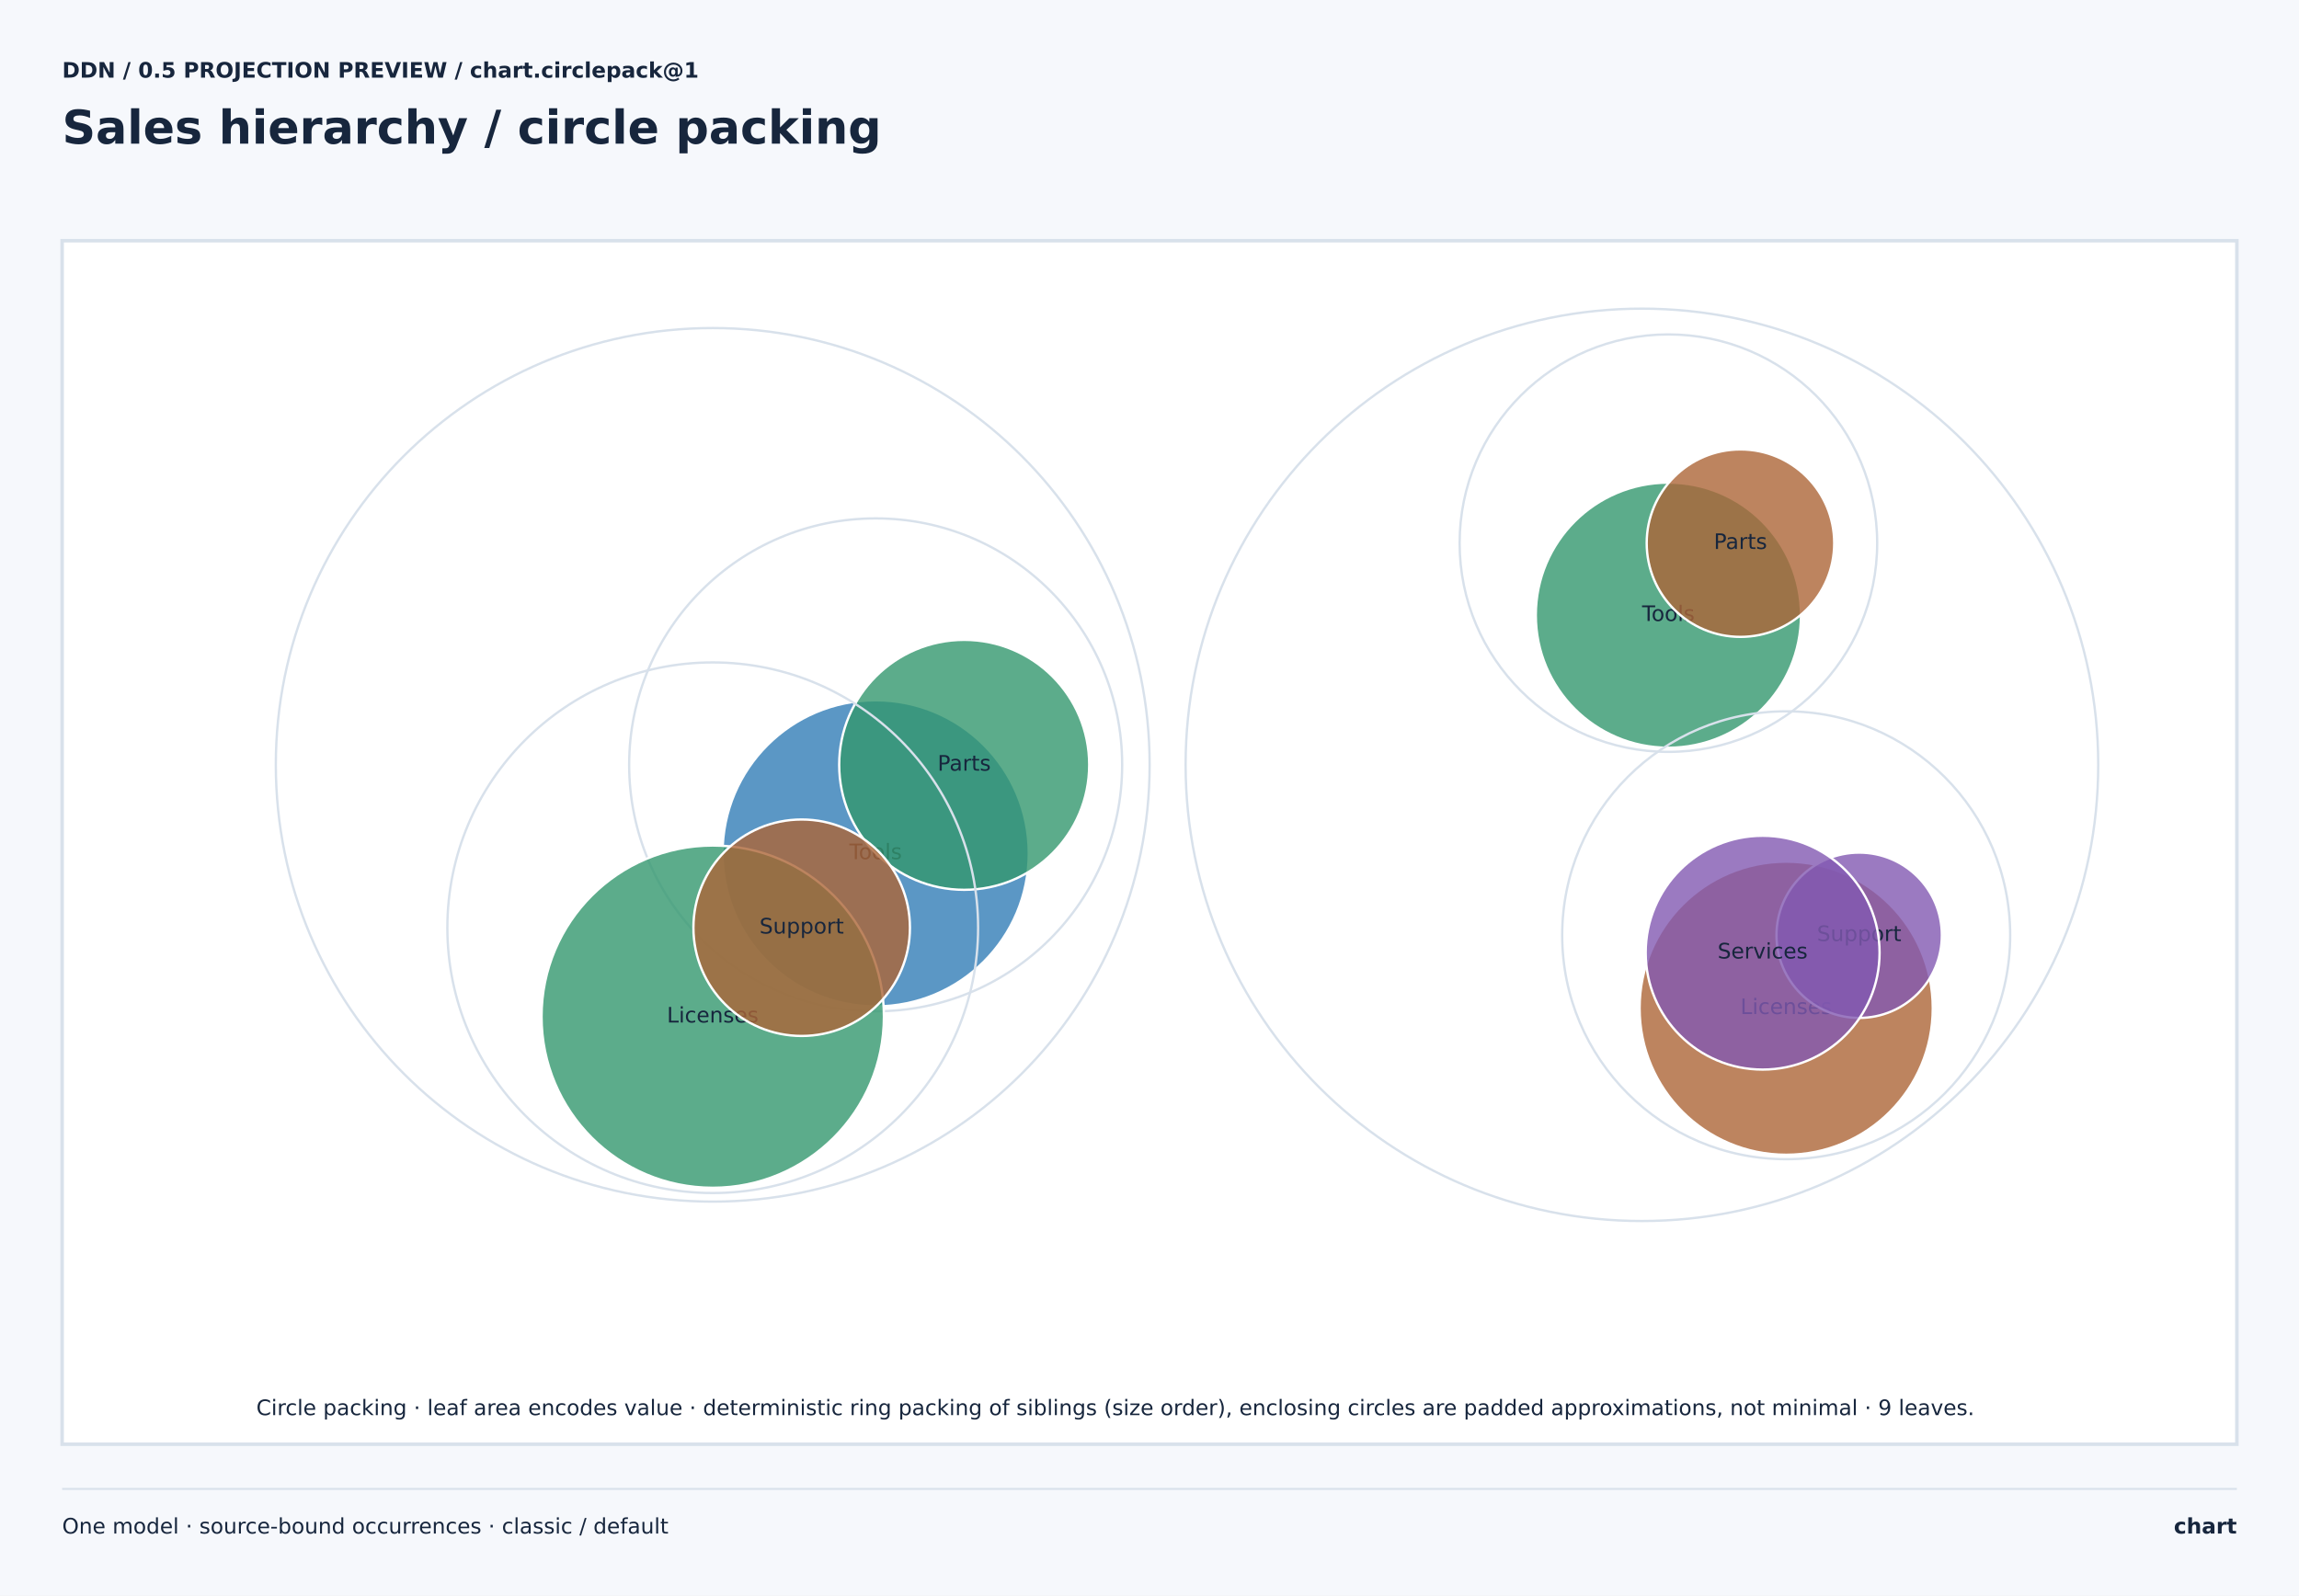
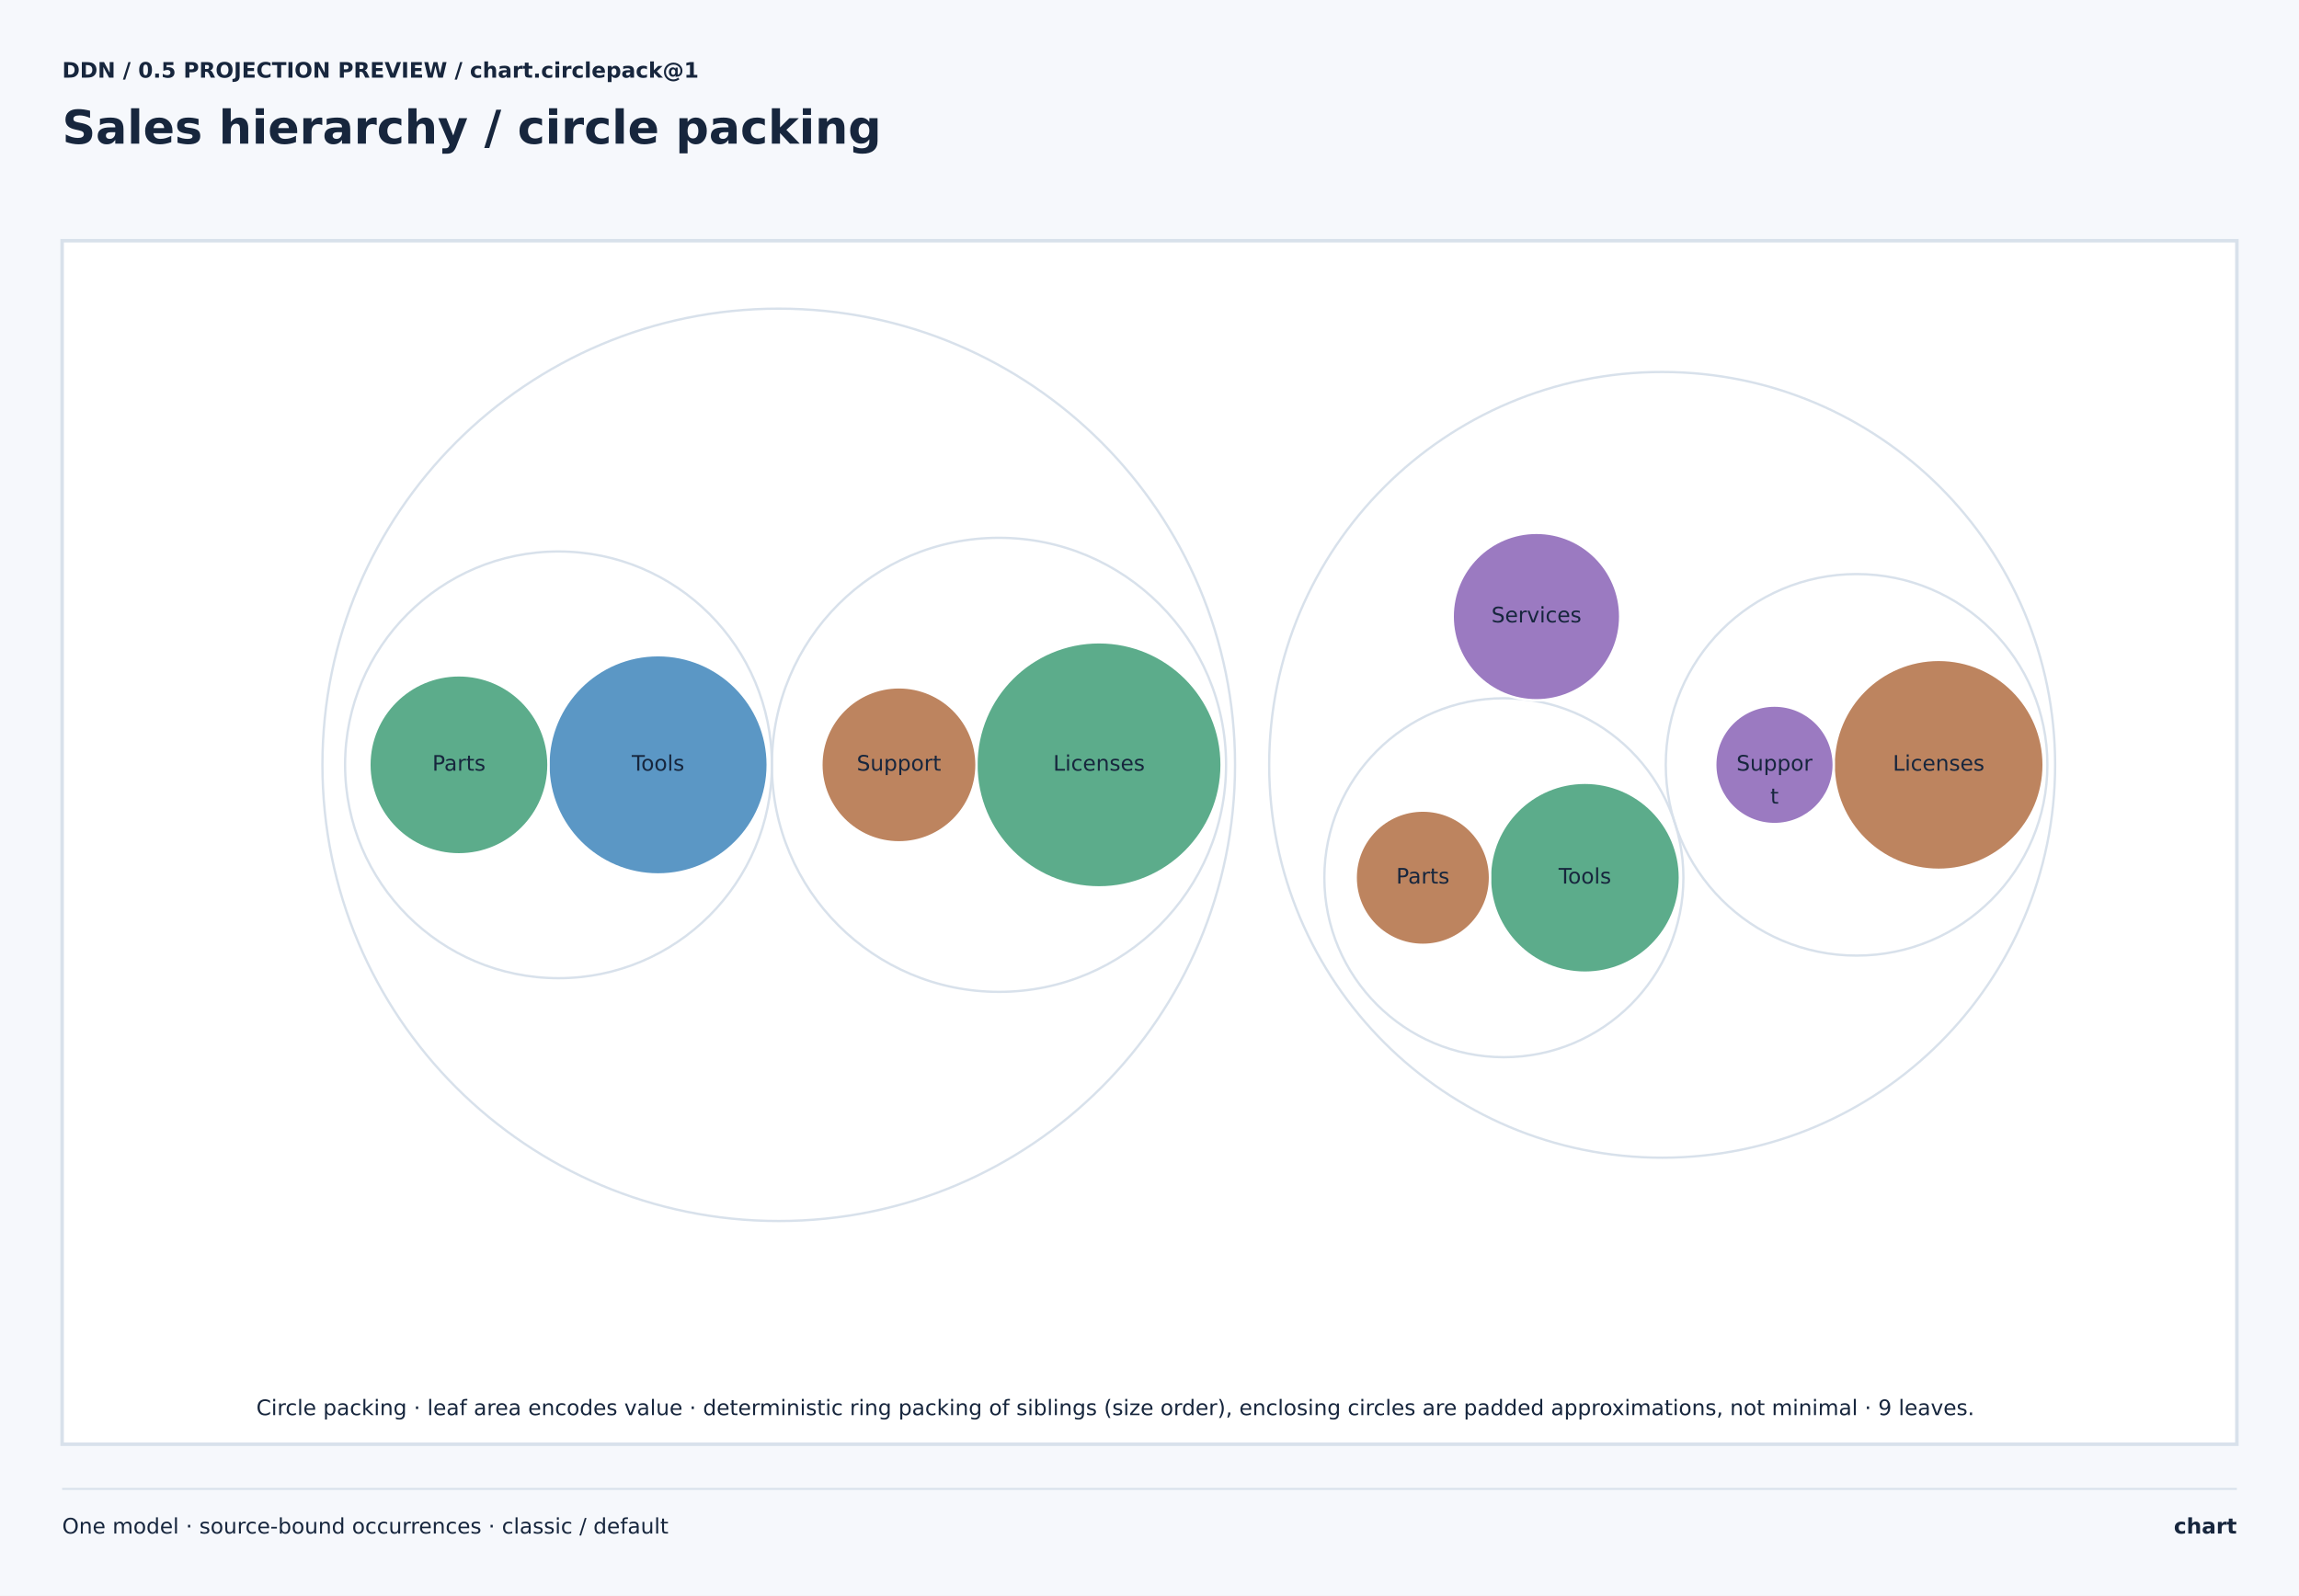
<svg xmlns="http://www.w3.org/2000/svg" class="ddn-svg ddn-view-chart ddn-profile-chart-circlepack-1" width="1184" height="822" viewBox="0 0 1184 822" role="img" aria-labelledby="projection-title projection-description" style="font-family:DejaVu Sans, Arial, sans-serif">
  <rect width="100%" height="100%" fill="#F6F8FC" />
  <text x="32" y="40" font-size="11" fill="#17263D" font-weight="600" text-anchor="start">DDN / 0.5 PROJECTION PREVIEW / chart.circlepack@1</text>
  <text x="32" y="74" font-size="24" fill="#17263D" font-weight="650" text-anchor="start">Sales hierarchy / circle packing</text>
  <g id="drawing" transform="translate(32 124) scale(1)">
    <rect x="0" y="0" width="1120" height="620" rx="0" fill="#FFFFFF" stroke="#D8E1EB" stroke-width="1.8" />
    <g class="ddn-mark ddn-mark-circlepack" data-id="ddn.examples.tree-charts::sales.n1" data-source-ids="[&quot;ddn.examples.tree-charts::sales.n1&quot;,&quot;ddn.examples.tree-charts::sales.n2&quot;,&quot;ddn.examples.tree-charts::sales.n3&quot;,&quot;ddn.examples.tree-charts::sales.n4&quot;]" data-projection-mark="mark:ddn.examples.tree-charts::circlepack:0" data-property="x_record.path" tabindex="0" role="group">
-       <circle class="ddn-circlepack-group" data-path="North" cx="335.061" cy="270" r="225.01" fill="none" stroke="#D8E1EB" stroke-width="1.2" />
+       <circle class="ddn-circlepack-group" data-path="North" cx="369.055" cy="270" r="235" fill="none" stroke="#D8E1EB" stroke-width="1.2" />
    </g>
    <g class="ddn-mark ddn-mark-circlepack" data-id="ddn.examples.tree-charts::sales.n1" data-source-ids="[&quot;ddn.examples.tree-charts::sales.n1&quot;,&quot;ddn.examples.tree-charts::sales.n2&quot;]" data-projection-mark="mark:ddn.examples.tree-charts::circlepack:1" data-property="x_record.path" tabindex="0" role="group">
-       <circle class="ddn-circlepack-group" data-path="North.Hardware" cx="418.973" cy="270" r="126.952" fill="none" stroke="#D8E1EB" stroke-width="1.2" />
+       <circle class="ddn-circlepack-group" data-path="North.Hardware" cx="255.627" cy="270" r="109.905" fill="none" stroke="#D8E1EB" stroke-width="1.2" />
    </g>
    <g class="ddn-mark ddn-mark-circlepack" data-id="ddn.examples.tree-charts::sales.n1" data-source-ids="[&quot;ddn.examples.tree-charts::sales.n1&quot;]" data-projection-mark="mark:ddn.examples.tree-charts::circlepack:2" data-property="x_record.path" tabindex="0" role="group">
-       <circle class="ddn-circlepack-leaf" data-path="North.Hardware.Tools" cx="418.973" cy="315.592" r="78.851" fill="#337DB7" fill-opacity=".8" stroke="#FFFFFF" stroke-width="1.2" />
-       <text x="418.973" y="318.592" font-size="11" fill="#17263D" font-weight="400" text-anchor="middle">Tools</text>
+       <circle class="ddn-circlepack-leaf" data-path="North.Hardware.Tools" cx="306.905" cy="270" r="56.458" fill="#337DB7" fill-opacity=".8" stroke="#FFFFFF" stroke-width="1.2" />
+       <text x="306.905" y="273" font-size="11" fill="#17263D" font-weight="400" text-anchor="middle">Tools</text>
    </g>
    <g class="ddn-mark ddn-mark-circlepack" data-id="ddn.examples.tree-charts::sales.n2" data-source-ids="[&quot;ddn.examples.tree-charts::sales.n2&quot;]" data-projection-mark="mark:ddn.examples.tree-charts::circlepack:3" data-property="x_record.path" tabindex="0" role="group">
-       <circle class="ddn-circlepack-leaf" data-path="North.Hardware.Parts" cx="464.566" cy="270" r="64.381" fill="#34976E" fill-opacity=".8" stroke="#FFFFFF" stroke-width="1.2" />
-       <text x="464.566" y="273" font-size="11" fill="#17263D" font-weight="400" text-anchor="middle">Parts</text>
+       <circle class="ddn-circlepack-leaf" data-path="North.Hardware.Parts" cx="204.35" cy="270" r="46.098" fill="#34976E" fill-opacity=".8" stroke="#FFFFFF" stroke-width="1.2" />
+       <text x="204.35" y="273" font-size="11" fill="#17263D" font-weight="400" text-anchor="middle">Parts</text>
    </g>
    <g class="ddn-mark ddn-mark-circlepack" data-id="ddn.examples.tree-charts::sales.n3" data-source-ids="[&quot;ddn.examples.tree-charts::sales.n3&quot;,&quot;ddn.examples.tree-charts::sales.n4&quot;]" data-projection-mark="mark:ddn.examples.tree-charts::circlepack:4" data-property="x_record.path" tabindex="0" role="group">
-       <circle class="ddn-circlepack-group" data-path="North.Software" cx="335.061" cy="353.912" r="136.666" fill="none" stroke="#D8E1EB" stroke-width="1.2" />
+       <circle class="ddn-circlepack-group" data-path="North.Software" cx="482.483" cy="270" r="116.951" fill="none" stroke="#D8E1EB" stroke-width="1.2" />
    </g>
    <g class="ddn-mark ddn-mark-circlepack" data-id="ddn.examples.tree-charts::sales.n3" data-source-ids="[&quot;ddn.examples.tree-charts::sales.n3&quot;]" data-projection-mark="mark:ddn.examples.tree-charts::circlepack:5" data-property="x_record.path" tabindex="0" role="group">
-       <circle class="ddn-circlepack-leaf" data-path="North.Software.Licenses" cx="335.061" cy="399.721" r="88.158" fill="#34976E" fill-opacity=".8" stroke="#FFFFFF" stroke-width="1.2" />
-       <text x="335.061" y="402.721" font-size="11" fill="#17263D" font-weight="400" text-anchor="middle">Licenses</text>
+       <circle class="ddn-circlepack-leaf" data-path="North.Software.Licenses" cx="534.004" cy="270" r="63.122" fill="#34976E" fill-opacity=".8" stroke="#FFFFFF" stroke-width="1.2" />
+       <text x="534.004" y="273" font-size="11" fill="#17263D" font-weight="400" text-anchor="middle">Licenses</text>
    </g>
    <g class="ddn-mark ddn-mark-circlepack" data-id="ddn.examples.tree-charts::sales.n4" data-source-ids="[&quot;ddn.examples.tree-charts::sales.n4&quot;]" data-projection-mark="mark:ddn.examples.tree-charts::circlepack:6" data-property="x_record.path" tabindex="0" role="group">
-       <circle class="ddn-circlepack-leaf" data-path="North.Software.Support" cx="380.87" cy="353.912" r="55.756" fill="#AC6538" fill-opacity=".8" stroke="#FFFFFF" stroke-width="1.2" />
-       <text x="380.87" y="356.912" font-size="11" fill="#17263D" font-weight="400" text-anchor="middle">Support</text>
+       <circle class="ddn-circlepack-leaf" data-path="North.Software.Support" cx="430.961" cy="270" r="39.922" fill="#AC6538" fill-opacity=".8" stroke="#FFFFFF" stroke-width="1.2" />
+       <text x="430.961" y="273" font-size="11" fill="#17263D" font-weight="400" text-anchor="middle">Support</text>
    </g>
    <g class="ddn-mark ddn-mark-circlepack" data-id="ddn.examples.tree-charts::sales.s1" data-source-ids="[&quot;ddn.examples.tree-charts::sales.s1&quot;,&quot;ddn.examples.tree-charts::sales.s2&quot;,&quot;ddn.examples.tree-charts::sales.s3&quot;,&quot;ddn.examples.tree-charts::sales.s4&quot;,&quot;ddn.examples.tree-charts::sales.s5&quot;]" data-projection-mark="mark:ddn.examples.tree-charts::circlepack:7" data-property="x_record.path" tabindex="0" role="group">
-       <circle class="ddn-circlepack-group" data-path="South" cx="813.598" cy="270" r="235" fill="none" stroke="#D8E1EB" stroke-width="1.2" />
+       <circle class="ddn-circlepack-group" data-path="South" cx="824.02" cy="270" r="202.379" fill="none" stroke="#D8E1EB" stroke-width="1.2" />
    </g>
    <g class="ddn-mark ddn-mark-circlepack" data-id="ddn.examples.tree-charts::sales.s1" data-source-ids="[&quot;ddn.examples.tree-charts::sales.s1&quot;,&quot;ddn.examples.tree-charts::sales.s2&quot;]" data-projection-mark="mark:ddn.examples.tree-charts::circlepack:8" data-property="x_record.path" tabindex="0" role="group">
-       <circle class="ddn-circlepack-group" data-path="South.Hardware" cx="827.238" cy="155.8" r="107.521" fill="none" stroke="#D8E1EB" stroke-width="1.2" />
+       <circle class="ddn-circlepack-group" data-path="South.Hardware" cx="742.509" cy="328.153" r="92.454" fill="none" stroke="#D8E1EB" stroke-width="1.2" />
    </g>
    <g class="ddn-mark ddn-mark-circlepack" data-id="ddn.examples.tree-charts::sales.s1" data-source-ids="[&quot;ddn.examples.tree-charts::sales.s1&quot;]" data-projection-mark="mark:ddn.examples.tree-charts::circlepack:9" data-property="x_record.path" tabindex="0" role="group">
-       <circle class="ddn-circlepack-leaf" data-path="South.Hardware.Tools" cx="827.238" cy="192.906" r="68.287" fill="#34976E" fill-opacity=".8" stroke="#FFFFFF" stroke-width="1.2" />
-       <text x="827.238" y="195.906" font-size="11" fill="#17263D" font-weight="400" text-anchor="middle">Tools</text>
+       <circle class="ddn-circlepack-leaf" data-path="South.Hardware.Tools" cx="784.242" cy="328.153" r="48.894" fill="#34976E" fill-opacity=".8" stroke="#FFFFFF" stroke-width="1.2" />
+       <text x="784.242" y="331.153" font-size="11" fill="#17263D" font-weight="400" text-anchor="middle">Tools</text>
    </g>
    <g class="ddn-mark ddn-mark-circlepack" data-id="ddn.examples.tree-charts::sales.s2" data-source-ids="[&quot;ddn.examples.tree-charts::sales.s2&quot;]" data-projection-mark="mark:ddn.examples.tree-charts::circlepack:10" data-property="x_record.path" tabindex="0" role="group">
-       <circle class="ddn-circlepack-leaf" data-path="South.Hardware.Parts" cx="864.344" cy="155.8" r="48.286" fill="#AC6538" fill-opacity=".8" stroke="#FFFFFF" stroke-width="1.2" />
-       <text x="864.344" y="158.8" font-size="11" fill="#17263D" font-weight="400" text-anchor="middle">Parts</text>
+       <circle class="ddn-circlepack-leaf" data-path="South.Hardware.Parts" cx="700.775" cy="328.153" r="34.573" fill="#AC6538" fill-opacity=".8" stroke="#FFFFFF" stroke-width="1.2" />
+       <text x="700.775" y="331.153" font-size="11" fill="#17263D" font-weight="400" text-anchor="middle">Parts</text>
    </g>
    <g class="ddn-mark ddn-mark-circlepack" data-id="ddn.examples.tree-charts::sales.s3" data-source-ids="[&quot;ddn.examples.tree-charts::sales.s3&quot;,&quot;ddn.examples.tree-charts::sales.s4&quot;]" data-projection-mark="mark:ddn.examples.tree-charts::circlepack:11" data-property="x_record.path" tabindex="0" role="group">
-       <circle class="ddn-circlepack-group" data-path="South.Software" cx="887.897" cy="357.792" r="115.361" fill="none" stroke="#D8E1EB" stroke-width="1.2" />
+       <circle class="ddn-circlepack-group" data-path="South.Software" cx="924.149" cy="270" r="98.268" fill="none" stroke="#D8E1EB" stroke-width="1.2" />
    </g>
    <g class="ddn-mark ddn-mark-circlepack" data-id="ddn.examples.tree-charts::sales.s3" data-source-ids="[&quot;ddn.examples.tree-charts::sales.s3&quot;]" data-projection-mark="mark:ddn.examples.tree-charts::circlepack:12" data-property="x_record.path" tabindex="0" role="group">
-       <circle class="ddn-circlepack-leaf" data-path="South.Software.Licenses" cx="887.897" cy="395.377" r="75.494" fill="#AC6538" fill-opacity=".8" stroke="#FFFFFF" stroke-width="1.2" />
-       <text x="887.897" y="398.377" font-size="11" fill="#17263D" font-weight="400" text-anchor="middle">Licenses</text>
+       <circle class="ddn-circlepack-leaf" data-path="South.Software.Licenses" cx="966.421" cy="270" r="54.054" fill="#AC6538" fill-opacity=".8" stroke="#FFFFFF" stroke-width="1.2" />
+       <text x="966.421" y="273" font-size="11" fill="#17263D" font-weight="400" text-anchor="middle">Licenses</text>
    </g>
    <g class="ddn-mark ddn-mark-circlepack" data-id="ddn.examples.tree-charts::sales.s4" data-source-ids="[&quot;ddn.examples.tree-charts::sales.s4&quot;]" data-projection-mark="mark:ddn.examples.tree-charts::circlepack:13" data-property="x_record.path" tabindex="0" role="group">
-       <circle class="ddn-circlepack-leaf" data-path="South.Software.Support" cx="925.483" cy="357.792" r="42.584" fill="#8259B1" fill-opacity=".8" stroke="#FFFFFF" stroke-width="1.2" />
-       <text x="925.483" y="360.792" font-size="11" fill="#17263D" font-weight="400" text-anchor="middle">Support</text>
+       <circle class="ddn-circlepack-leaf" data-path="South.Software.Support" cx="881.876" cy="270" r="30.491" fill="#8259B1" fill-opacity=".8" stroke="#FFFFFF" stroke-width="1.2" />
+       <text x="881.876" y="273" font-size="11" fill="#17263D" font-weight="400" text-anchor="middle">Suppor</text>
+       <text x="881.876" y="290" font-size="11" fill="#17263D" font-weight="400" text-anchor="middle">t</text>
    </g>
    <g class="ddn-mark ddn-mark-circlepack" data-id="ddn.examples.tree-charts::sales.s5" data-source-ids="[&quot;ddn.examples.tree-charts::sales.s5&quot;]" data-projection-mark="mark:ddn.examples.tree-charts::circlepack:14" data-property="x_record.path" tabindex="0" role="group">
-       <circle class="ddn-circlepack-leaf" data-path="South.Services" cx="875.766" cy="366.763" r="60.223" fill="#8259B1" fill-opacity=".8" stroke="#FFFFFF" stroke-width="1.2" />
-       <text x="875.766" y="369.763" font-size="11" fill="#17263D" font-weight="400" text-anchor="middle">Services</text>
+       <circle class="ddn-circlepack-leaf" data-path="South.Services" cx="759.276" cy="193.619" r="43.12" fill="#8259B1" fill-opacity=".8" stroke="#FFFFFF" stroke-width="1.2" />
+       <text x="759.276" y="196.619" font-size="11" fill="#17263D" font-weight="400" text-anchor="middle">Services</text>
    </g>
    <text x="100" y="605" font-size="11" fill="#17263D" font-weight="400" text-anchor="start">Circle packing · leaf area encodes value · deterministic ring packing of siblings (size order), enclosing circles are padded approximations, not minimal · 9 leaves.</text>
  </g>
  <path d="M32 767L1152 767" stroke="#D8E1EB" stroke-width="1" fill="none" />
  <text x="32" y="790" font-size="11" fill="#17263D" font-weight="400" text-anchor="start">One model · source-bound occurrences · classic / default</text>
  <text x="1152" y="790" font-size="11" fill="#17263D" font-weight="600" text-anchor="end">chart</text>
</svg>
